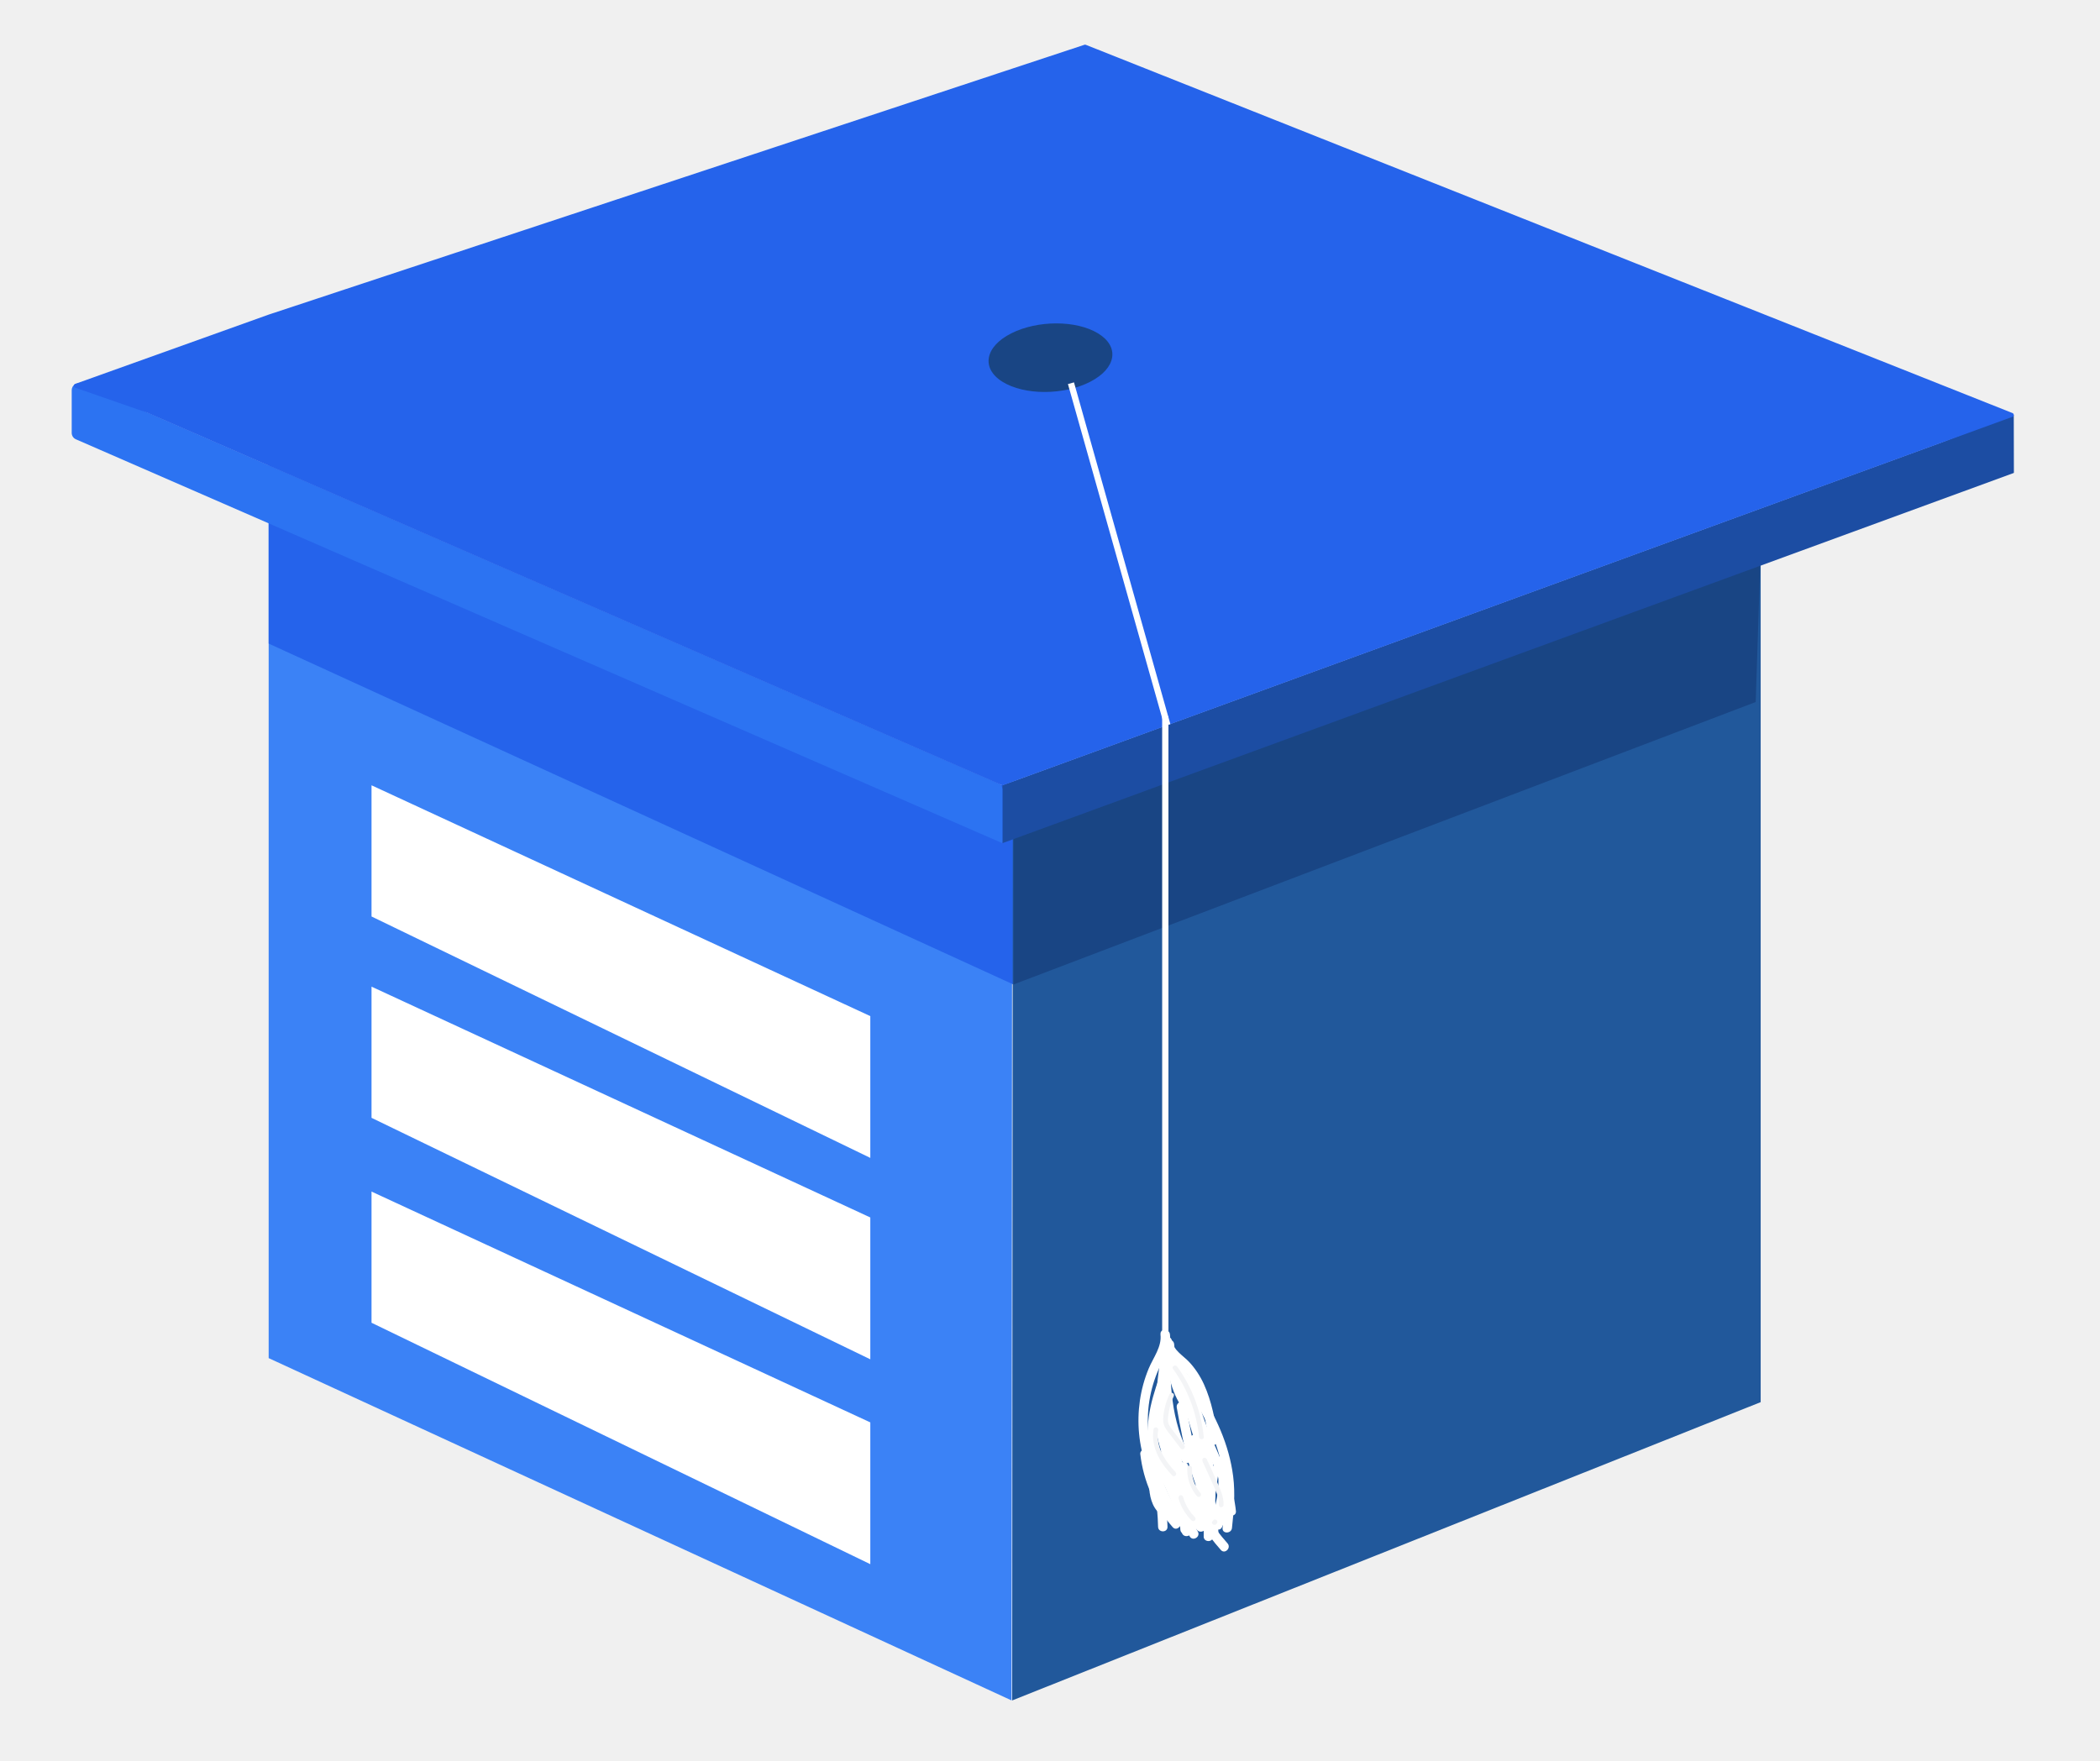
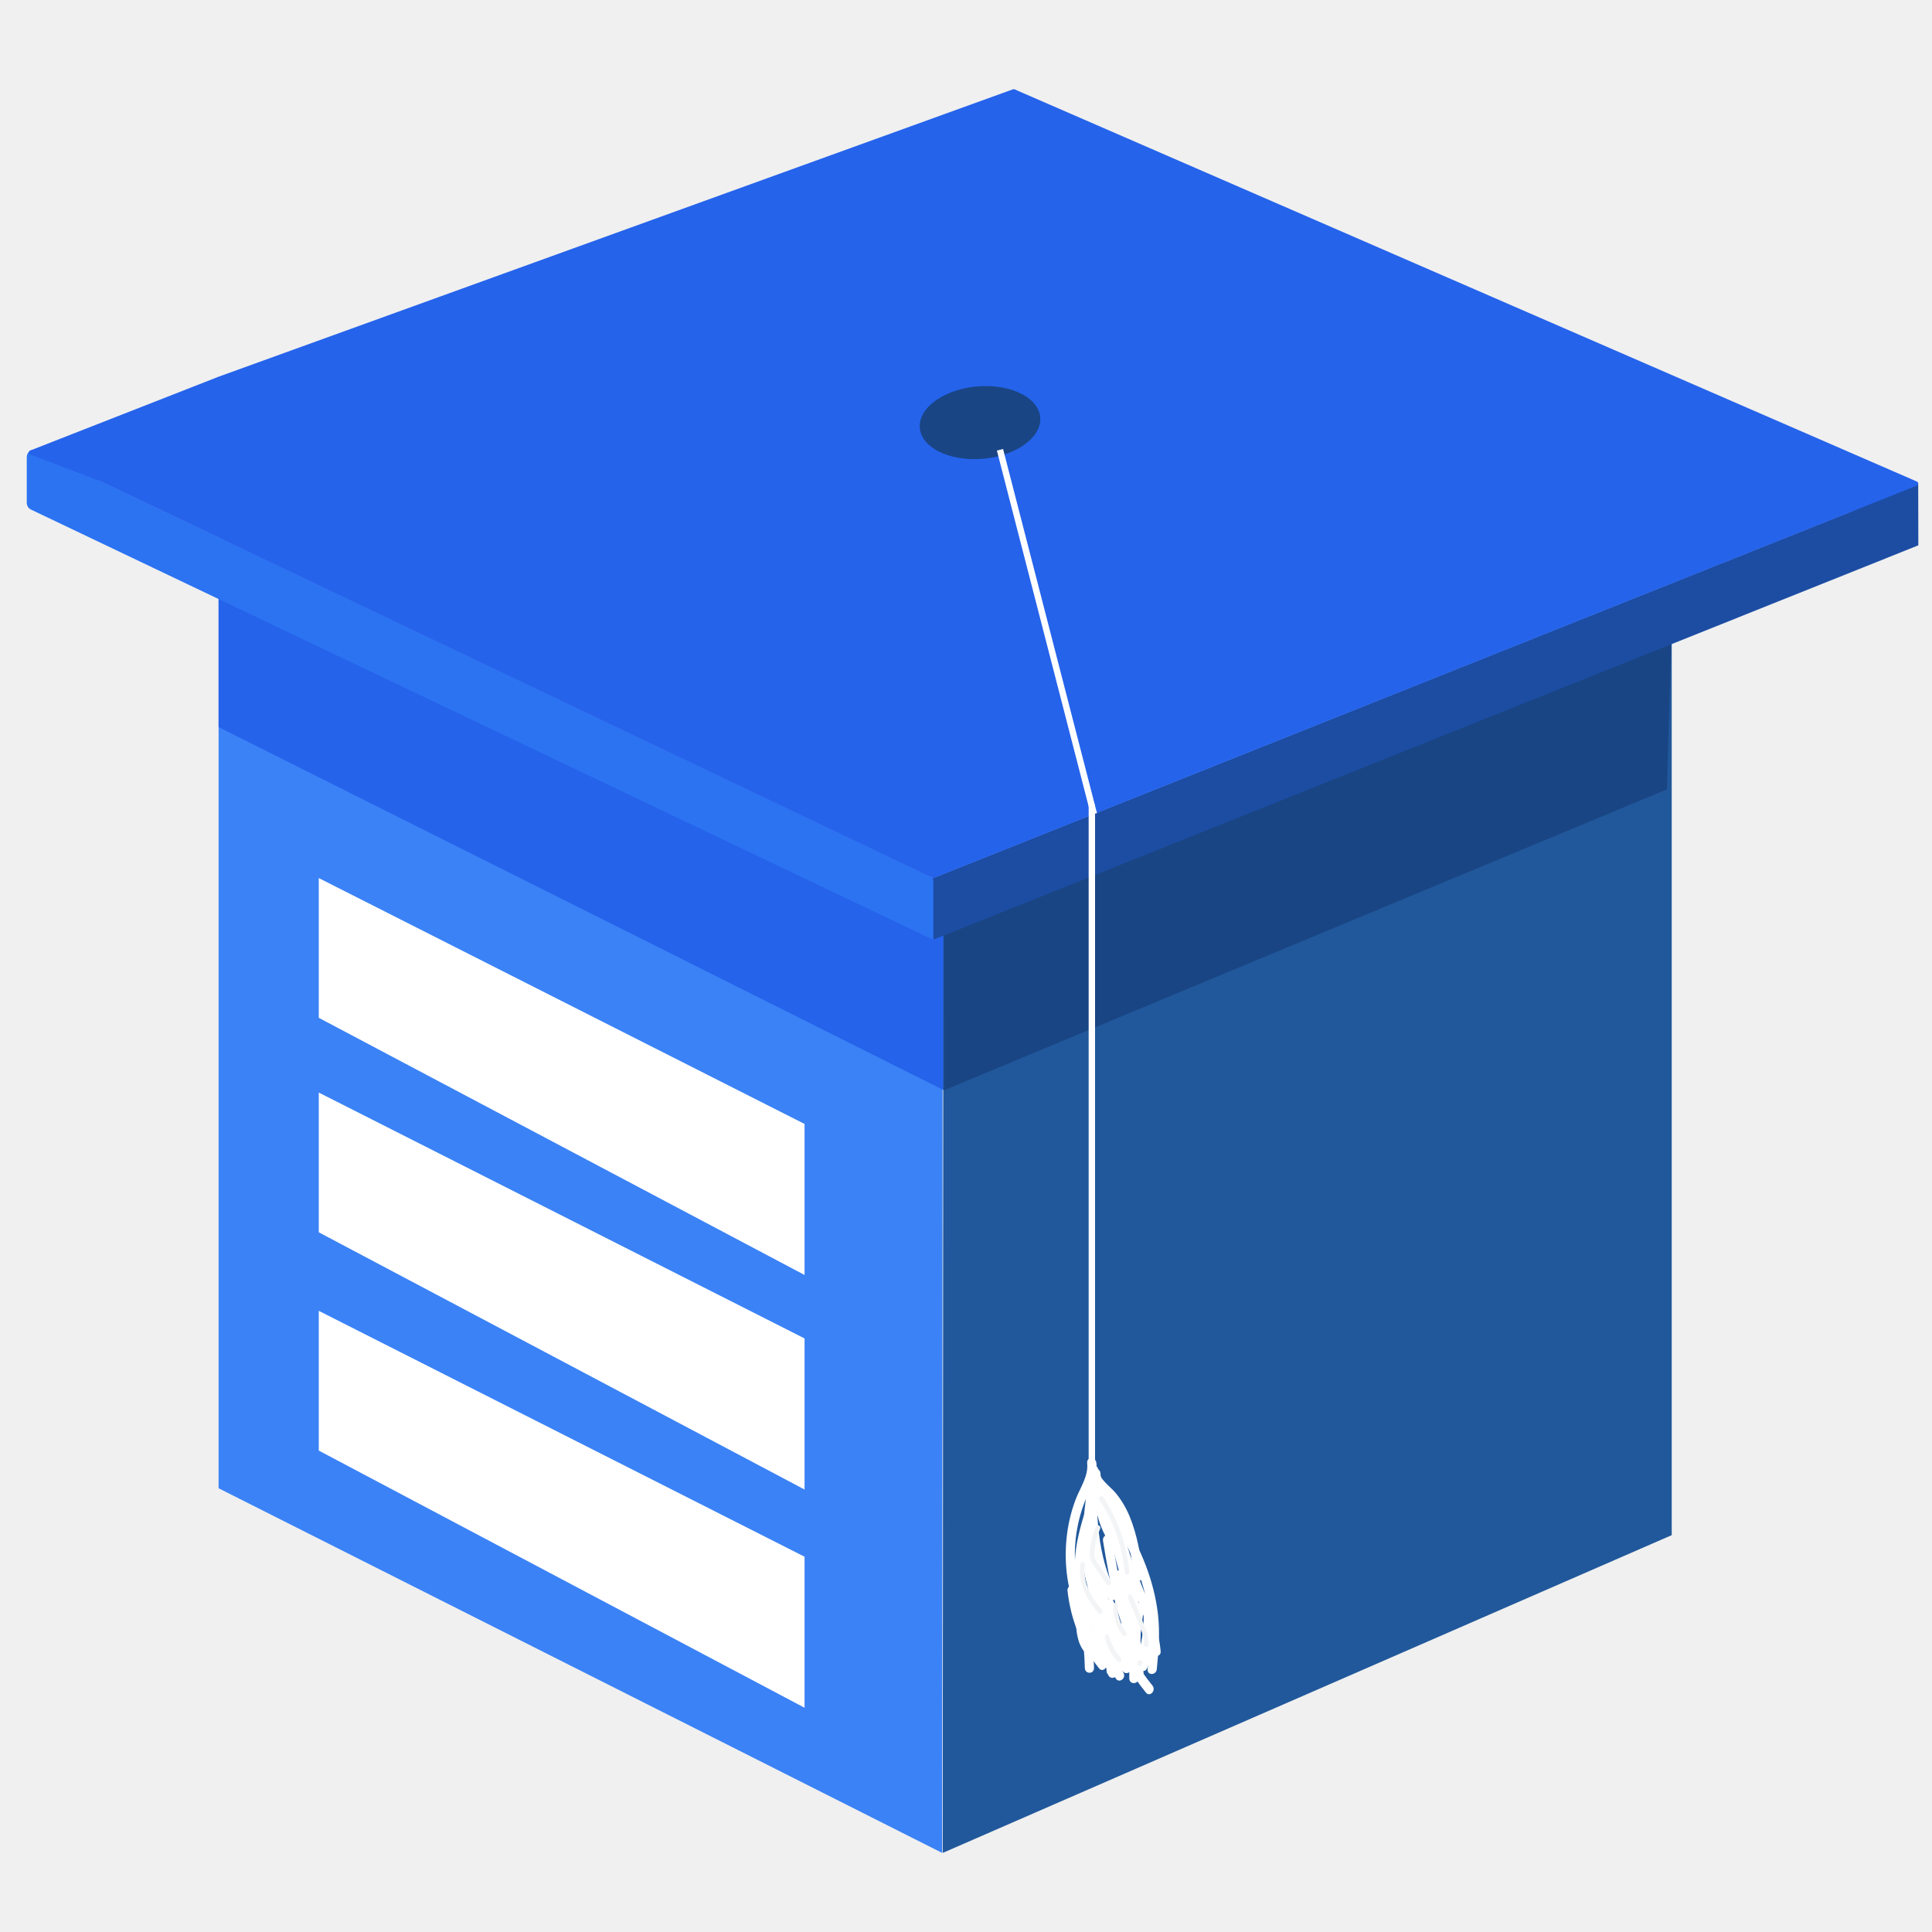
- <svg xmlns="http://www.w3.org/2000/svg" viewBox="347.328 429.408 334.8 280.8" data-name="Mesa 2" id="Mesa_2" style="max-height: 500px" width="334.8" height="280.8">
-   <defs>
-     <style>
+ <svg xmlns="http://www.w3.org/2000/svg" id="Mesa_2" data-name="Mesa 2" viewBox="0 0 160 160" version="1.1" width="160" height="160">
+   <defs id="defs1">
+     <style id="style1">
      .cls-1 {
        fill: #194584;
      }

      .cls-2 {
        fill: #1c4da3;
      }

      .cls-3 {
        fill: #fff;
      }

      .cls-4 {
        fill: #f3f4f6;
      }

      .cls-5 {
        fill: none;
        stroke: #fff;
        stroke-miterlimit: 10;
      }

      .cls-6 {
        fill: #3b82f6;
      }

      .cls-7 {
        fill: #2563eb;
      }

      .cls-8 {
        fill: #21589b;
      }

      .cls-9 {
        fill: #2c73f2;
      }
    </style>
  </defs>
-   <g data-name="Capa 9" id="Capa_9">
-     <polygon points="390.16 645.99 508.6 700.58 508.7 556.13 390.16 508.02 390.16 645.99" class="cls-6" />
-     <path d="M508.9,554.01v32.4s-118.74-54.37-118.74-54.37v-28.39l116.86,50.95c.08.03.16.03.24.01l1.64-.6Z" class="cls-7" />
-     <polygon points="508.7 700.58 628.03 653.01 628.03 513.98 508.8 557.55 508.7 700.58" class="cls-8" />
-     <polygon points="628.13 513.98 627.24 541.36 508.9 586.41 508.9 555.61 628.13 513.98" class="cls-1" />
-     <path d="M668.38,495.61l.02,9.17s-.02.05-.04.06l-161.14,59s-.08-.01-.08-.06v-9.11s.02-.05.04-.06l149.66-54.64,11.46-4.42s.08.01.08.06Z" class="cls-2" />
-     <polygon points="486.08 614.06 406.56 575.56 406.56 554.64 486.08 591.45 486.08 614.06" class="cls-3" />
-     <polygon points="486.08 646.18 406.56 607.67 406.56 586.75 486.08 623.56 486.08 646.18" class="cls-3" />
-     <polygon points="486.08 678.85 406.56 640.35 406.56 619.43 486.08 656.24 486.08 678.85" class="cls-3" />
+   <g id="Capa_9" data-name="Capa 9" transform="matrix(0.5059127,0,0,0.5531768,-179.2839,-234.0955)">
+     <polygon class="cls-6" points="508.7,556.13 390.16,508.02 390.16,645.99 508.6,700.58 " id="polygon1" />
+     <path class="cls-7" d="m 508.9,554.01 v 32.4 c 0,0 -118.74,-54.37 -118.74,-54.37 v -28.39 l 116.86,50.95 c 0.08,0.03 0.16,0.03 0.24,0.01 z" id="path1" />
+     <polygon class="cls-8" points="628.03,513.98 508.8,557.55 508.7,700.58 628.03,653.01 " id="polygon2" />
+     <polygon class="cls-1" points="508.9,586.41 508.9,555.61 628.13,513.98 627.24,541.36 " id="polygon3" />
+     <path class="cls-2" d="m 668.38,495.61 0.02,9.17 c 0,0 -0.02,0.05 -0.04,0.06 l -161.14,59 c 0,0 -0.08,-0.01 -0.08,-0.06 v -9.11 c 0,0 0.02,-0.05 0.04,-0.06 l 149.66,-54.64 11.46,-4.42 c 0,0 0.08,0.01 0.08,0.06 z" id="path3" />
+     <polygon class="cls-3" points="406.56,554.64 486.08,591.45 486.08,614.06 406.56,575.56 " id="polygon4" />
+     <polygon class="cls-3" points="406.56,586.75 486.08,623.56 486.08,646.18 406.56,607.67 " id="polygon5" />
+     <polygon class="cls-3" points="406.56,619.43 486.08,656.24 486.08,678.85 406.56,640.35 " id="polygon6" />
  </g>
-   <g>
-     <path d="M466.39,729.51v51.96h-15.38v-46l3.19.35-18.78,45.66h-16.07l-18.84-45.52,3.19-.42v45.93h-15.31v-51.96h24.87l17.11,43.44h-5.89l16.97-43.44h24.94Z" />
-     <path d="M513.7,749.88h-13.13l-.76,5.83-.73,5.54,1.55,4.47-1.55,4.53.71,5.37.78,5.89h13.13v-31.62ZM500.51,756.81c-.23-.38-.46-.75-.71-1.1-1.39-1.99-3.07-3.57-5.06-4.73-2.34-1.36-5.02-2.04-8.03-2.04s-5.76.69-8.11,2.07c-2.35,1.38-4.18,3.33-5.49,5.85-1.3,2.52-1.96,5.47-1.96,8.86s.65,6.23,1.96,8.75c1.31,2.52,3.14,4.48,5.49,5.88,2.35,1.4,5.06,2.1,8.11,2.1s5.69-.69,8.03-2.07c1.99-1.17,3.67-2.76,5.04-4.76.24-.35.48-.71.7-1.09,1.49-2.52,2.46-5.45,2.9-8.8-.41-3.42-1.36-6.39-2.87-8.91ZM497.91,769.42c-.96,1.07-2.06,1.91-3.31,2.54-1.25.63-2.56.94-3.92.94s-2.5-.31-3.53-.94c-1.03-.63-1.83-1.47-2.4-2.54-.57-1.07-.86-2.3-.86-3.7s.29-2.64.86-3.73c.57-1.08,1.37-1.94,2.4-2.57,1.03-.62,2.21-.94,3.53-.94s2.67.31,3.92.94c1.25.63,2.35,1.48,3.31,2.57.95,1.09,1.65,2.33,2.1,3.73-.44,1.4-1.14,2.63-2.1,3.7Z" />
-     <path d="M570.81,722.64c1.4.44,2.63,1.14,3.7,2.1,1.07.96,1.91,2.06,2.54,3.31.63,1.25.94,2.56.94,3.92s-.31,2.5-.94,3.53c-.63,1.03-1.47,1.83-2.54,2.4-1.07.57-2.3.86-3.7.86s-2.64-.29-3.73-.86c-1.08-.57-1.94-1.37-2.57-2.4-.62-1.03-.94-2.21-.94-3.53s.31-2.67.94-3.92c.63-1.25,1.48-2.35,2.57-3.31,1.09-.95,2.33-1.65,3.73-2.1Z" />
-     <path d="M518.66,749.88h12.64v8.44l-.5,1.43v9.66l.5,2.81v18.38h-12.64v-40.73ZM527.44,765.72c.44-3.42,1.41-6.39,2.9-8.91,1.49-2.52,3.41-4.46,5.77-5.82,2.35-1.36,5.02-2.04,8-2.04s5.8.69,8.14,2.07c2.34,1.38,4.16,3.33,5.46,5.85,1.31,2.52,1.96,5.47,1.96,8.86s-.65,6.23-1.96,8.75c-1.31,2.52-3.13,4.48-5.46,5.88-2.34,1.4-5.05,2.1-8.14,2.1s-5.69-.69-8.03-2.07c-2.34-1.38-4.24-3.33-5.71-5.85-1.47-2.52-2.45-5.45-2.92-8.8ZM546.92,765.72c0-1.4-.29-2.64-.86-3.73-.57-1.08-1.37-1.94-2.4-2.57-1.03-.63-2.21-.94-3.53-.94s-2.67.31-3.92.94c-1.25.63-2.35,1.48-3.28,2.57-.94,1.09-1.63,2.33-2.07,3.73.44,1.4,1.13,2.63,2.07,3.7.94,1.07,2.03,1.91,3.28,2.54,1.25.63,2.56.94,3.92.94s2.5-.31,3.53-.94c1.03-.63,1.83-1.47,2.4-2.54.57-1.07.86-2.3.86-3.7Z" />
-     <path d="M564.36,741.61h12.86v39.89h-12.86v-39.89Z" />
-     <path d="M580.75,759.15v-5.46l6.29-2.87,5.52-9.49h7.17v8.55h12.8v9.27h-12.8v7.89c0,2.13.41,3.64,1.24,4.53.83.88,2.46,1.32,4.88,1.32,1.51,0,2.85-.12,4.03-.36,1.18-.24,2.24-.54,3.2-.91v9.33c-1.18.37-2.67.71-4.47,1.02-1.8.31-3.7.47-5.68.47-3.61,0-6.58-.55-8.91-1.66-2.34-1.1-4.08-2.69-5.24-4.75-1.16-2.06-1.74-4.49-1.74-7.28v-9.6h-6.29Z" />
-   </g>
-   <path d="M507.14,555.36v8.38c0,.06-.06.1-.12.08l-147.6-64.36c-.4-.18-.66-.57-.66-1.02v-6.81c0-.8.82-1.33,1.55-1.02l10.49,4.57,135.68,59.15c.4.18.66.57.66,1.02Z" class="cls-9" />
-   <path d="M668.17,495.88l-11.33,4.13-38.3,13.98-109.64,40.03-1.42.52-.22.08c-.08.02-.16.02-.24-.01l-116.86-50.95-19.37-8.44-11.5-4c-.27-.11-.25-.5.03-.59l30.84-11.05,116.05-38.4,2.69-.89,11.31-3.74c.07-.03.15-.02.22,0l98.11,39,49.64,19.73c.27.11.26.5-.01.6Z" class="cls-7" />
-   <path d="M521.14,490.29c4.19-2.16,4.72-5.62,1.23-7.73s-9.62-2.1-13.8,0c-4.21,2.11-4.87,5.58-1.42,7.73,3.48,2.17,9.77,2.17,13.99,0Z" class="cls-1" />
-   <line y2="545.03" x2="533.44" y1="490.52" x1="518.07" class="cls-5" />
-   <line y2="643.31" x2="533.11" y1="543.61" x1="533.11" class="cls-5" />
-   <path d="M532.34,642.21c.24,1.97-1.16,3.71-1.88,5.45-.68,1.64-1.15,3.35-1.4,5.1-.51,3.53-.17,7.14,1.03,10.5.32.9,1.77.51,1.45-.4-1.23-3.44-1.55-7.16-.85-10.75.35-1.79.93-3.53,1.74-5.16.75-1.51,1.63-3,1.42-4.75-.11-.95-1.61-.96-1.5,0h0Z" class="cls-3" />
-   <path d="M532.49,643.37c-.26,6.49.03,13.26,3.29,19.05.47.84,1.77.09,1.3-.76-3.13-5.55-3.34-12.08-3.09-18.3.04-.97-1.46-.96-1.5,0h0Z" class="cls-3" />
-   <path d="M532.66,643.25c.2,1.48,1.1,2.47,2.17,3.45,1.15,1.06,2.1,2.18,2.82,3.57,1.44,2.79,1.94,5.98,2.42,9.05.15.95,1.59.55,1.45-.4-.46-2.98-.99-5.99-2.25-8.76-.59-1.29-1.38-2.51-2.35-3.55-.92-.98-2.56-1.93-2.75-3.37-.13-.94-1.63-.96-1.5,0h0Z" class="cls-3" />
-   <path d="M533.03,643.77c.31,3.4.68,6.93,2.6,9.85.99,1.5,2.09,2.83,2.67,4.56.59,1.75.81,3.59,1.02,5.42.11.95,1.61.96,1.5,0-.41-3.53-1.01-6.72-3.13-9.65-1.06-1.47-1.88-2.95-2.35-4.72s-.65-3.63-.82-5.47c-.09-.95-1.59-.96-1.5,0h0Z" class="cls-3" />
-   <path d="M532.58,644.16c-.59,4.5-1.4,9.25-.81,13.79.5,3.93,2.75,7.15,5.54,9.85.69.67,1.76-.39,1.06-1.06-2.82-2.73-4.95-5.92-5.21-9.94s.38-8.48.93-12.64c.12-.95-1.38-.95-1.5,0h0Z" class="cls-3" />
-   <path d="M532.19,648.94c-1.52,4.3-2.66,8.53-1.19,13.02,1.42,4.33,4.41,7.83,7.13,11.39.58.76,1.88.01,1.3-.76-2.54-3.34-5.42-6.63-6.84-10.64-1.55-4.36-.44-8.41,1.05-12.61.32-.91-1.13-1.3-1.45-.4h0Z" class="cls-3" />
-   <path d="M533.66,646.85c1.47,3.86,2.79,7.76,3.95,11.72,1.2,4.1,2.32,8.38,1.55,12.67-.17.94,1.27,1.35,1.45.4.77-4.26-.12-8.46-1.29-12.57s-2.63-8.47-4.21-12.62c-.34-.89-1.79-.51-1.45.4h0Z" class="cls-3" />
-   <path d="M534.94,653.89c1.15,6.39,2.41,13.01,6.2,18.43.55.79,1.85.04,1.3-.76-3.72-5.32-4.93-11.8-6.05-18.08-.17-.95-1.62-.55-1.45.4h0Z" class="cls-3" />
-   <path d="M533.13,656.44c.77,7.47,3.85,14.53,8.84,20.15.64.72,1.7-.34,1.06-1.06-4.71-5.3-7.68-12.03-8.4-19.09-.1-.95-1.6-.96-1.5,0h0Z" class="cls-3" />
-   <path d="M532.56,645.75c3.14,3.77,6.1,7.8,7.99,12.36.95,2.29,1.64,4.71,1.93,7.17.3,2.6.04,5.21-.24,7.8-.1.96,1.4.95,1.5,0,.3-2.75.54-5.48.19-8.23-.32-2.52-1.02-4.97-2-7.31-1.98-4.75-5.03-8.91-8.3-12.84-.62-.74-1.67.32-1.06,1.06h0Z" class="cls-3" />
-   <path d="M536.63,651.5c.98,6.64,5.55,12.17,6.24,18.88.1.95,1.6.96,1.5,0-.7-6.86-5.29-12.5-6.29-19.28-.14-.95-1.59-.55-1.45.4h0Z" class="cls-3" />
-   <path d="M530.79,660.78c-.41,1.95-.39,4.05-.24,6.03.13,1.71.68,3.5,2.27,4.38.84.47,1.6-.83.76-1.3-1.28-.71-1.51-2.28-1.56-3.61-.07-1.69-.13-3.44.22-5.11.2-.94-1.25-1.34-1.45-.4h0Z" class="cls-3" />
-   <path d="M531.11,661.17c-.61,1.93-.19,3.96.56,5.79s1.83,3.74,2.98,5.46c.53.8,1.83.05,1.3-.76-1.04-1.56-2.01-3.21-2.75-4.93-.7-1.62-1.18-3.42-.63-5.16.29-.92-1.16-1.32-1.45-.4h0Z" class="cls-3" />
-   <path d="M530.22,662.13c1.06,3.5,1.65,7.1,1.74,10.76.02.96,1.52.97,1.5,0-.1-3.78-.7-7.54-1.79-11.16-.28-.92-1.73-.53-1.45.4h0Z" class="cls-3" />
-   <path d="M529.12,661.28c.5,4.33,2.28,8.39,5.17,11.67.64.73,1.7-.34,1.06-1.06-2.6-2.95-4.28-6.7-4.73-10.61-.05-.41-.31-.75-.75-.75-.37,0-.8.35-.75.75h0Z" class="cls-3" />
-   <path d="M531.68,663.18c1.49,3.88,3.26,7.63,5.32,11.24.48.84,1.77.08,1.3-.76-1.99-3.49-3.72-7.13-5.17-10.88-.34-.89-1.79-.5-1.45.4h0Z" class="cls-3" />
-   <path d="M532.45,660.9c.81,4.39,1.92,8.72,3.31,12.96.3.91,1.75.52,1.45-.4-1.39-4.24-2.5-8.57-3.31-12.96-.18-.95-1.62-.55-1.45.4h0Z" class="cls-3" />
-   <path d="M531.36,656.72c1.52,5.53,3.53,10.91,5.99,16.08.41.87,1.71.11,1.3-.76-2.4-5.06-4.35-10.32-5.83-15.72-.26-.93-1.7-.53-1.45.4h0Z" class="cls-3" />
-   <path d="M537.04,659.14c1.73,4.8,2.77,9.81,3.06,14.9.05.96,1.55.97,1.5,0-.29-5.23-1.33-10.38-3.11-15.3-.33-.9-1.78-.51-1.45.4h0Z" class="cls-3" />
-   <path d="M540.18,663.7c-.64,3.54-.97,7.13-.95,10.74,0,.96,1.5.97,1.5,0-.01-3.47.28-6.92.9-10.34.17-.94-1.27-1.35-1.45-.4h0Z" class="cls-3" />
-   <path d="M541.35,662.62c.52,3,.18,6.08-.9,8.92-.14.38.16.82.52.92.42.12.78-.14.92-.52,1.18-3.1,1.47-6.46.9-9.72-.07-.4-.56-.62-.92-.52-.42.12-.59.52-.52.92h0Z" class="cls-3" />
-   <path d="M541.89,664.27c.53,2.67.16,5.49-1.05,7.93-.43.86.87,1.62,1.3.76,1.39-2.82,1.81-6,1.2-9.09-.19-.95-1.63-.55-1.45.4h0Z" class="cls-3" />
-   <path d="M539.55,664.27c.18,2.42.08,4.86-.31,7.25-.07.4.1.81.52.92.36.1.86-.12.92-.52.42-2.53.55-5.09.36-7.65-.03-.4-.32-.75-.75-.75-.38,0-.78.34-.75.75h0Z" class="cls-3" />
-   <path d="M538.54,662.34c0,2.58,0,5.16,0,7.74,0,.97,1.5.97,1.5,0,0-2.58,0-5.16,0-7.74,0-.97-1.5-.97-1.5,0h0Z" class="cls-3" />
-   <path d="M538.14,661.37c.17,3.55-.31,7.07-1.42,10.44-.3.92,1.15,1.31,1.45.4,1.15-3.49,1.65-7.17,1.48-10.84-.05-.96-1.55-.97-1.5,0h0Z" class="cls-3" />
-   <path d="M535.3,663.3c.28,3.32.35,6.65.21,9.97-.04.97,1.46.96,1.5,0,.14-3.33.07-6.65-.21-9.97-.08-.95-1.58-.96-1.5,0h0Z" class="cls-3" />
-   <path d="M533.57,657.2c-.56,4.16-.27,8.38.92,12.41.27.92,1.72.53,1.45-.4-1.11-3.76-1.44-7.72-.92-11.61.05-.4-.1-.8-.52-.92-.35-.1-.87.12-.92.52h0Z" class="cls-3" />
-   <path d="M533.2,656.05c-.34,4.8.17,9.63,1.48,14.26.26.93,1.71.53,1.45-.4-1.28-4.51-1.75-9.18-1.42-13.86.07-.96-1.43-.96-1.5,0h0Z" class="cls-3" />
-   <path d="M532.63,656.44c.53,4.83,1.48,9.6,2.86,14.25.27.92,1.72.53,1.45-.4-1.34-4.53-2.29-9.16-2.81-13.86-.1-.95-1.61-.96-1.5,0h0Z" class="cls-3" />
-   <path d="M534.34,647.71c2.31,3.18,3.76,6.94,4.15,10.85.05.48.8.48.75,0-.4-4.04-1.86-7.94-4.25-11.23-.28-.39-.93-.01-.65.38h0Z" class="cls-4" />
-   <path d="M533.79,651.72c-.33.71-.6,1.46-.77,2.22s-.33,1.61-.2,2.38.7,1.39,1.16,1.99c.52.68,1.04,1.36,1.55,2.04.12.16.32.25.51.13.16-.09.26-.35.13-.51-.48-.63-.95-1.25-1.43-1.88-.24-.31-.48-.62-.71-.94-.2-.27-.39-.56-.46-.89s-.05-.7,0-1.04.1-.7.18-1.05c.16-.72.39-1.42.7-2.08.09-.18.05-.4-.13-.51-.16-.09-.43-.05-.51.13h0Z" class="cls-4" />
-   <path d="M531.25,657.3c-.39,2.18.48,4.31,1.78,6.02.37.48.77.94,1.19,1.39.33.35.86-.18.53-.53-1.67-1.77-3.23-4.12-2.78-6.68.04-.2-.05-.4-.26-.46-.18-.05-.43.06-.46.26h0Z" class="cls-4" />
-   <path d="M539.04,662.44c.54,1.17,1.08,2.35,1.6,3.53.48,1.08,1.05,2.21,1.01,3.43-.02.48.73.48.75,0,.04-1.31-.54-2.51-1.05-3.68-.54-1.23-1.09-2.45-1.65-3.66-.09-.18-.35-.23-.51-.13-.19.11-.22.33-.13.51h0Z" class="cls-4" />
-   <path d="M535.22,668.35c.29,1.05.8,2.02,1.48,2.87.19.23.39.45.6.66.14.14.39.15.53,0s.15-.38,0-.53c-.18-.18-.36-.37-.52-.56-.04-.05-.08-.09-.11-.14-.02-.02-.04-.04-.05-.07,0,0,.04.05.02.02-.01-.02-.03-.04-.04-.06-.07-.1-.15-.2-.22-.31-.14-.21-.27-.43-.39-.66-.06-.11-.11-.22-.17-.34-.03-.05-.05-.11-.07-.16,0,0-.04-.07-.03-.08,0,0,.04.09,0,.01,0-.02-.01-.03-.02-.05-.11-.27-.2-.54-.28-.82-.05-.19-.27-.32-.46-.26s-.32.26-.26.46h0Z" class="cls-4" />
-   <path d="M536.62,663.5c-.06,1.26.26,2.54.91,3.63.19.31.4.61.64.89.13.15.4.14.53,0,.15-.16.14-.37,0-.53-.03-.04-.06-.07-.09-.11,0,0-.09-.12-.05-.06-.06-.07-.11-.15-.17-.23-.11-.15-.21-.31-.3-.48s-.18-.33-.25-.5c0-.01-.06-.14-.03-.07-.02-.04-.04-.09-.05-.13-.03-.09-.07-.18-.1-.26-.12-.36-.2-.72-.26-1.09.01.08,0-.06,0-.07,0-.05,0-.09-.01-.14,0-.09-.01-.19-.02-.28,0-.19,0-.37,0-.56,0-.2-.18-.38-.38-.38-.21,0-.36.16-.38.38h0Z" class="cls-4" />
-   <path d="M540.77,671.85l-.1.1s-.06.07-.08.12c-.02.04-.03.09-.03.14,0,.05,0,.1.03.14.02.05.04.09.08.12l.08.06c.06.03.12.05.19.05h.1c.06-.03.12-.06.17-.11l.1-.1s.06-.07.08-.12c.02-.04.03-.09.03-.14,0-.05,0-.1-.03-.14-.02-.05-.04-.09-.08-.12l-.08-.06c-.06-.03-.12-.05-.19-.05h-.1c-.06.03-.12.06-.17.11h0Z" class="cls-4" />
+   <path class="cls-9" d="m 77.285,73.117 v 4.636 c 0,0.033 -0.03,0.055 -0.061,0.044 L 2.551,42.194 c -0.202,-0.1 -0.334,-0.315 -0.334,-0.564 v -3.767 c 0,-0.443 0.415,-0.736 0.784,-0.564 l 5.307,2.528 68.642,32.72 c 0.202,0.1 0.334,0.315 0.334,0.564 z" id="path12" style="stroke-width:0.529" />
+   <path class="cls-7" d="m 158.752,40.214 -5.732,2.285 -19.376,7.733 -55.468,22.144 -0.718,0.288 -0.111,0.044 c -0.04,0.011 -0.081,0.011 -0.121,-0.005 L 18.103,44.518 8.304,39.849 2.486,37.636 C 2.349,37.575 2.359,37.359 2.501,37.31 L 18.103,31.197 76.814,9.955 78.175,9.463 83.897,7.394 c 0.035,-0.017 0.076,-0.011 0.111,0 l 49.635,21.574 25.113,10.914 c 0.137,0.061 0.132,0.277 -0.005,0.332 z" id="path13" style="stroke-width:0.529" />
+   <path class="cls-1" d="m 84.367,37.122 c 2.12,-1.195 2.388,-3.109 0.622,-4.276 -1.766,-1.167 -4.867,-1.162 -6.982,0 -2.13,1.167 -2.464,3.087 -0.718,4.276 1.761,1.2 4.943,1.2 7.078,0 z" id="path14" style="stroke-width:0.529" />
+   <line class="cls-5" x1="82.814" y1="37.249" x2="90.59" y2="67.403" id="line14" style="stroke-width:0.529" />
+   <line class="cls-5" x1="90.423" y1="66.617" x2="90.423" y2="121.769" id="line15" style="stroke-width:0.529" />
+   <path class="cls-3" d="m 90.034,121.16 c 0.121,1.09 -0.587,2.052 -0.951,3.015 -0.344,0.907 -0.582,1.853 -0.708,2.821 -0.258,1.953 -0.086,3.95 0.521,5.808 0.162,0.498 0.895,0.282 0.734,-0.221 -0.622,-1.903 -0.784,-3.961 -0.43,-5.947 0.177,-0.99 0.47,-1.953 0.88,-2.854 0.379,-0.835 0.825,-1.66 0.718,-2.628 -0.056,-0.526 -0.815,-0.531 -0.759,0 v 0 z" id="path15" style="stroke-width:0.529" />
+   <path class="cls-3" d="m 90.11,121.802 c -0.132,3.59 0.015,7.335 1.664,10.538 0.238,0.465 0.895,0.05 0.658,-0.42 -1.584,-3.07 -1.69,-6.682 -1.563,-10.123 0.02,-0.537 -0.739,-0.531 -0.759,0 v 0 z" id="path16" style="stroke-width:0.529" />
+   <path class="cls-3" d="m 90.196,121.736 c 0.101,0.819 0.557,1.366 1.098,1.908 0.582,0.586 1.062,1.206 1.427,1.975 0.729,1.543 0.981,3.308 1.224,5.006 0.076,0.526 0.804,0.304 0.734,-0.221 -0.233,-1.648 -0.501,-3.314 -1.138,-4.846 -0.298,-0.714 -0.698,-1.388 -1.189,-1.964 -0.465,-0.542 -1.295,-1.068 -1.391,-1.864 -0.066,-0.52 -0.825,-0.531 -0.759,0 v 0 z" id="path17" style="stroke-width:0.529" />
+   <path class="cls-3" d="m 90.383,122.023 c 0.157,1.881 0.344,3.834 1.315,5.449 0.501,0.83 1.057,1.565 1.351,2.522 0.298,0.968 0.41,1.986 0.516,2.998 0.056,0.526 0.815,0.531 0.759,0 -0.207,-1.953 -0.511,-3.717 -1.584,-5.338 -0.536,-0.813 -0.951,-1.632 -1.189,-2.611 -0.238,-0.979 -0.329,-2.008 -0.415,-3.026 -0.046,-0.526 -0.804,-0.531 -0.759,0 v 0 z" id="path18" style="stroke-width:0.529" />
+   <path class="cls-3" d="m 90.155,122.239 c -0.298,2.489 -0.708,5.117 -0.41,7.628 0.253,2.174 1.391,3.955 2.803,5.449 0.349,0.371 0.89,-0.216 0.536,-0.586 -1.427,-1.51 -2.504,-3.275 -2.636,-5.499 -0.132,-2.224 0.192,-4.691 0.47,-6.992 0.061,-0.526 -0.698,-0.526 -0.759,0 v 0 z" id="path19" style="stroke-width:0.529" />
+   <path class="cls-3" d="m 89.958,124.883 c -0.769,2.379 -1.346,4.719 -0.602,7.202 0.718,2.395 2.231,4.331 3.607,6.301 0.293,0.42 0.951,0.005 0.658,-0.42 -1.285,-1.848 -2.742,-3.668 -3.46,-5.886 -0.784,-2.412 -0.223,-4.652 0.531,-6.976 0.162,-0.503 -0.572,-0.719 -0.734,-0.221 z" id="path20" style="stroke-width:0.529" />
+   <path class="cls-3" d="m 90.702,123.727 c 0.744,2.135 1.411,4.293 1.998,6.483 0.607,2.268 1.174,4.636 0.784,7.009 -0.086,0.52 0.643,0.747 0.734,0.221 0.39,-2.357 -0.061,-4.68 -0.653,-6.953 -0.592,-2.274 -1.331,-4.685 -2.13,-6.981 -0.172,-0.492 -0.906,-0.282 -0.734,0.221 z" id="path21" style="stroke-width:0.529" />
+   <path class="cls-3" d="m 91.349,127.621 c 0.582,3.535 1.219,7.197 3.137,10.195 0.278,0.437 0.936,0.022 0.658,-0.42 -1.882,-2.943 -2.494,-6.527 -3.061,-10.001 -0.086,-0.526 -0.82,-0.304 -0.734,0.221 v 0 z" id="path22" style="stroke-width:0.529" />
+   <path class="cls-3" d="m 90.433,129.032 c 0.39,4.132 1.948,8.038 4.472,11.147 0.324,0.398 0.86,-0.188 0.536,-0.586 -2.383,-2.932 -3.885,-6.655 -4.25,-10.56 -0.051,-0.526 -0.809,-0.531 -0.759,0 z" id="path23" style="stroke-width:0.529" />
+   <path class="cls-3" d="m 90.145,123.118 c 1.589,2.085 3.086,4.315 4.042,6.837 0.481,1.267 0.83,2.605 0.976,3.966 0.152,1.438 0.02,2.882 -0.121,4.315 -0.051,0.531 0.708,0.526 0.759,0 0.152,-1.521 0.273,-3.031 0.096,-4.553 -0.162,-1.394 -0.516,-2.749 -1.012,-4.044 -1.002,-2.628 -2.545,-4.929 -4.199,-7.103 -0.314,-0.409 -0.845,0.177 -0.536,0.586 v 0 z" id="path24" style="stroke-width:0.529" />
+   <path class="cls-3" d="m 92.204,126.299 c 0.496,3.673 2.808,6.732 3.157,10.444 0.051,0.526 0.809,0.531 0.759,0 -0.354,-3.795 -2.676,-6.915 -3.182,-10.665 -0.071,-0.526 -0.804,-0.304 -0.734,0.221 z" id="path25" style="stroke-width:0.529" />
+   <path class="cls-3" d="m 89.25,131.433 c -0.207,1.079 -0.197,2.24 -0.121,3.336 0.066,0.946 0.344,1.936 1.148,2.423 0.425,0.26 0.809,-0.459 0.384,-0.719 -0.648,-0.393 -0.764,-1.261 -0.789,-1.997 -0.035,-0.935 -0.066,-1.903 0.111,-2.827 0.101,-0.52 -0.632,-0.741 -0.734,-0.221 v 0 z" id="path26" style="stroke-width:0.529" />
+   <path class="cls-3" d="m 89.411,131.648 c -0.309,1.068 -0.096,2.191 0.283,3.203 0.379,1.012 0.926,2.069 1.508,3.02 0.268,0.443 0.926,0.028 0.658,-0.42 -0.526,-0.863 -1.017,-1.776 -1.391,-2.727 -0.354,-0.896 -0.597,-1.892 -0.319,-2.854 0.147,-0.509 -0.587,-0.73 -0.734,-0.221 v 0 z" id="path27" style="stroke-width:0.529" />
+   <path class="cls-3" d="m 88.961,132.179 c 0.536,1.936 0.835,3.928 0.88,5.952 0.01,0.531 0.769,0.537 0.759,0 -0.051,-2.091 -0.354,-4.171 -0.906,-6.173 -0.142,-0.509 -0.875,-0.293 -0.734,0.221 z" id="path28" style="stroke-width:0.529" />
+   <path class="cls-3" d="m 88.405,131.709 c 0.253,2.395 1.153,4.641 2.616,6.456 0.324,0.404 0.86,-0.188 0.536,-0.586 -1.315,-1.632 -2.165,-3.706 -2.393,-5.869 -0.025,-0.227 -0.157,-0.415 -0.379,-0.415 -0.187,0 -0.405,0.194 -0.379,0.415 z" id="path29" style="stroke-width:0.529" />
+   <path class="cls-3" d="m 89.7,132.76 c 0.754,2.146 1.649,4.221 2.691,6.218 0.243,0.465 0.895,0.044 0.658,-0.42 -1.007,-1.931 -1.882,-3.944 -2.616,-6.019 -0.172,-0.492 -0.906,-0.277 -0.734,0.221 z" id="path30" style="stroke-width:0.529" />
+   <path class="cls-3" d="m 90.089,131.499 c 0.41,2.428 0.971,4.824 1.675,7.169 0.152,0.503 0.885,0.288 0.734,-0.221 -0.703,-2.345 -1.265,-4.741 -1.675,-7.169 -0.091,-0.526 -0.82,-0.304 -0.734,0.221 z" id="path31" style="stroke-width:0.529" />
+   <path class="cls-3" d="m 89.538,129.187 c 0.769,3.059 1.786,6.035 3.03,8.895 0.207,0.481 0.865,0.061 0.658,-0.42 -1.214,-2.799 -2.201,-5.709 -2.949,-8.696 -0.132,-0.514 -0.86,-0.293 -0.734,0.221 v 0 z" id="path32" style="stroke-width:0.529" />
+   <path class="cls-3" d="m 92.411,130.525 c 0.875,2.655 1.401,5.427 1.548,8.242 0.025,0.531 0.784,0.537 0.759,0 -0.147,-2.893 -0.673,-5.742 -1.573,-8.464 -0.167,-0.498 -0.901,-0.282 -0.734,0.221 z" id="path33" style="stroke-width:0.529" />
+   <path class="cls-3" d="m 94,133.048 c -0.324,1.958 -0.491,3.944 -0.481,5.941 0,0.531 0.759,0.537 0.759,0 -0.005,-1.92 0.142,-3.828 0.455,-5.72 0.086,-0.52 -0.643,-0.747 -0.734,-0.221 z" id="path34" style="stroke-width:0.529" />
+   <path class="cls-3" d="m 94.592,132.451 c 0.263,1.66 0.091,3.363 -0.455,4.934 -0.071,0.21 0.081,0.454 0.263,0.509 0.212,0.066 0.395,-0.077 0.465,-0.288 0.597,-1.715 0.744,-3.574 0.455,-5.377 -0.035,-0.221 -0.283,-0.343 -0.465,-0.288 -0.212,0.066 -0.298,0.288 -0.263,0.509 z" id="path35" style="stroke-width:0.529" />
+   <path class="cls-3" d="m 94.865,133.363 c 0.268,1.477 0.081,3.037 -0.531,4.387 -0.218,0.476 0.44,0.896 0.658,0.42 0.703,-1.56 0.916,-3.319 0.607,-5.028 -0.096,-0.526 -0.825,-0.304 -0.734,0.221 z" id="path36" style="stroke-width:0.529" />
+   <path class="cls-3" d="m 93.681,133.363 c 0.091,1.339 0.04,2.688 -0.157,4.011 -0.035,0.221 0.051,0.448 0.263,0.509 0.182,0.055 0.435,-0.066 0.465,-0.288 0.212,-1.4 0.278,-2.816 0.182,-4.232 -0.015,-0.221 -0.162,-0.415 -0.379,-0.415 -0.192,0 -0.395,0.188 -0.379,0.415 v 0 z" id="path37" style="stroke-width:0.529" />
+   <path class="cls-3" d="m 93.17,132.296 c 0,1.427 0,2.854 0,4.282 0,0.537 0.759,0.537 0.759,0 0,-1.427 0,-2.854 0,-4.282 0,-0.537 -0.759,-0.537 -0.759,0 z" id="path38" style="stroke-width:0.529" />
+   <path class="cls-3" d="m 92.968,131.759 c 0.086,1.964 -0.157,3.911 -0.718,5.775 -0.152,0.509 0.582,0.725 0.734,0.221 0.582,-1.931 0.835,-3.966 0.749,-5.996 -0.025,-0.531 -0.784,-0.537 -0.759,0 v 0 z" id="path39" style="stroke-width:0.529" />
+   <path class="cls-3" d="m 91.531,132.827 c 0.142,1.837 0.177,3.679 0.106,5.515 -0.02,0.537 0.739,0.531 0.759,0 0.071,-1.842 0.035,-3.679 -0.106,-5.515 -0.04,-0.526 -0.799,-0.531 -0.759,0 z" id="path40" style="stroke-width:0.529" />
+   <path class="cls-3" d="m 90.656,129.452 c -0.283,2.301 -0.137,4.636 0.465,6.865 0.137,0.509 0.87,0.293 0.734,-0.221 -0.562,-2.08 -0.729,-4.271 -0.465,-6.422 0.025,-0.221 -0.051,-0.443 -0.263,-0.509 -0.177,-0.055 -0.44,0.066 -0.465,0.288 v 0 z" id="path41" style="stroke-width:0.529" />
+   <path class="cls-3" d="m 90.469,128.816 c -0.172,2.655 0.086,5.327 0.749,7.888 0.132,0.514 0.865,0.293 0.734,-0.221 -0.648,-2.495 -0.885,-5.078 -0.718,-7.667 0.035,-0.531 -0.723,-0.531 -0.759,0 v 0 z" id="path42" style="stroke-width:0.529" />
+   <path class="cls-3" d="m 90.18,129.032 c 0.268,2.672 0.749,5.31 1.447,7.883 0.137,0.509 0.87,0.293 0.734,-0.221 -0.678,-2.506 -1.159,-5.067 -1.422,-7.667 -0.051,-0.526 -0.815,-0.531 -0.759,0 v 0 z" id="path43" style="stroke-width:0.529" />
+   <path class="cls-4" d="m 91.046,124.203 c 1.169,1.759 1.902,3.839 2.1,6.002 0.025,0.266 0.405,0.266 0.379,0 -0.202,-2.235 -0.941,-4.392 -2.15,-6.212 -0.142,-0.216 -0.47,-0.005 -0.329,0.21 z" id="path44" style="stroke-width:0.529" />
+   <path class="cls-4" d="m 90.767,126.421 c -0.167,0.393 -0.304,0.808 -0.39,1.228 -0.086,0.42 -0.167,0.891 -0.101,1.317 0.066,0.426 0.354,0.769 0.587,1.101 0.263,0.376 0.526,0.752 0.784,1.128 0.061,0.088 0.162,0.138 0.258,0.072 0.081,-0.05 0.132,-0.194 0.066,-0.282 -0.243,-0.348 -0.481,-0.691 -0.723,-1.04 -0.121,-0.171 -0.243,-0.343 -0.359,-0.52 -0.101,-0.149 -0.197,-0.31 -0.233,-0.492 -0.035,-0.183 -0.025,-0.387 0,-0.575 0.025,-0.188 0.051,-0.387 0.091,-0.581 0.081,-0.398 0.197,-0.786 0.354,-1.151 0.046,-0.1 0.025,-0.221 -0.066,-0.282 -0.081,-0.05 -0.218,-0.028 -0.258,0.072 v 0 z" id="path45" style="stroke-width:0.529" />
+   <path class="cls-4" d="m 89.482,129.508 c -0.197,1.206 0.243,2.384 0.901,3.33 0.187,0.266 0.39,0.52 0.602,0.769 0.167,0.194 0.435,-0.1 0.268,-0.293 -0.845,-0.979 -1.634,-2.279 -1.406,-3.695 0.02,-0.111 -0.025,-0.221 -0.132,-0.254 -0.091,-0.028 -0.218,0.033 -0.233,0.144 z" id="path46" style="stroke-width:0.529" />
+   <path class="cls-4" d="m 93.423,132.351 c 0.273,0.647 0.546,1.3 0.809,1.953 0.243,0.597 0.531,1.223 0.511,1.897 -0.01,0.266 0.369,0.266 0.379,0 0.02,-0.725 -0.273,-1.388 -0.531,-2.036 -0.273,-0.68 -0.551,-1.355 -0.835,-2.025 -0.046,-0.1 -0.177,-0.127 -0.258,-0.072 -0.096,0.061 -0.111,0.183 -0.066,0.282 v 0 z" id="path47" style="stroke-width:0.529" />
+   <path class="cls-4" d="m 91.491,135.62 c 0.147,0.581 0.405,1.117 0.749,1.588 0.096,0.127 0.197,0.249 0.304,0.365 0.071,0.077 0.197,0.083 0.268,0 0.071,-0.083 0.076,-0.21 0,-0.293 -0.091,-0.1 -0.182,-0.205 -0.263,-0.31 -0.02,-0.028 -0.04,-0.05 -0.056,-0.077 -0.01,-0.011 -0.02,-0.022 -0.025,-0.039 0,0 0.02,0.028 0.01,0.011 -0.005,-0.011 -0.015,-0.022 -0.02,-0.033 -0.035,-0.055 -0.076,-0.111 -0.111,-0.171 -0.071,-0.116 -0.137,-0.238 -0.197,-0.365 -0.03,-0.061 -0.056,-0.122 -0.086,-0.188 -0.015,-0.028 -0.025,-0.061 -0.035,-0.088 0,0 -0.02,-0.039 -0.015,-0.044 0,0 0.02,0.05 0,0.005 0,-0.011 -0.005,-0.017 -0.01,-0.028 -0.056,-0.149 -0.101,-0.299 -0.142,-0.454 -0.025,-0.105 -0.137,-0.177 -0.233,-0.144 -0.096,0.033 -0.162,0.144 -0.132,0.254 v 0 z" id="path48" style="stroke-width:0.529" />
+   <path class="cls-4" d="m 92.199,132.937 c -0.03,0.697 0.132,1.405 0.46,2.008 0.096,0.171 0.202,0.337 0.324,0.492 0.066,0.083 0.202,0.077 0.268,0 0.076,-0.088 0.071,-0.205 0,-0.293 -0.015,-0.022 -0.03,-0.039 -0.046,-0.061 0,0 -0.046,-0.066 -0.025,-0.033 -0.03,-0.039 -0.056,-0.083 -0.086,-0.127 -0.056,-0.083 -0.106,-0.171 -0.152,-0.266 -0.046,-0.094 -0.091,-0.183 -0.126,-0.277 0,-0.005 -0.03,-0.077 -0.015,-0.039 -0.01,-0.022 -0.02,-0.05 -0.025,-0.072 -0.015,-0.05 -0.035,-0.1 -0.051,-0.144 -0.061,-0.199 -0.101,-0.398 -0.132,-0.603 0.005,0.044 0,-0.033 0,-0.039 0,-0.028 0,-0.05 -0.005,-0.077 0,-0.05 -0.005,-0.105 -0.01,-0.155 0,-0.105 0,-0.205 0,-0.31 0,-0.111 -0.091,-0.21 -0.192,-0.21 -0.106,0 -0.182,0.088 -0.192,0.21 v 0 z" id="path49" style="stroke-width:0.529" />
+   <path class="cls-4" d="m 94.299,137.556 -0.051,0.055 c 0,0 -0.03,0.039 -0.04,0.066 -0.01,0.022 -0.015,0.05 -0.015,0.077 0,0.028 0,0.055 0.015,0.077 0.01,0.028 0.02,0.05 0.04,0.066 l 0.04,0.033 c 0.03,0.017 0.061,0.028 0.096,0.028 h 0.051 c 0.03,-0.017 0.061,-0.033 0.086,-0.061 l 0.051,-0.055 c 0,0 0.03,-0.039 0.04,-0.066 0.01,-0.022 0.015,-0.05 0.015,-0.077 0,-0.028 0,-0.055 -0.015,-0.077 -0.01,-0.028 -0.02,-0.05 -0.04,-0.066 l -0.04,-0.033 c -0.03,-0.017 -0.061,-0.028 -0.096,-0.028 h -0.051 c -0.03,0.017 -0.061,0.033 -0.086,0.061 z" id="path50" style="stroke-width:0.529" />
</svg>
